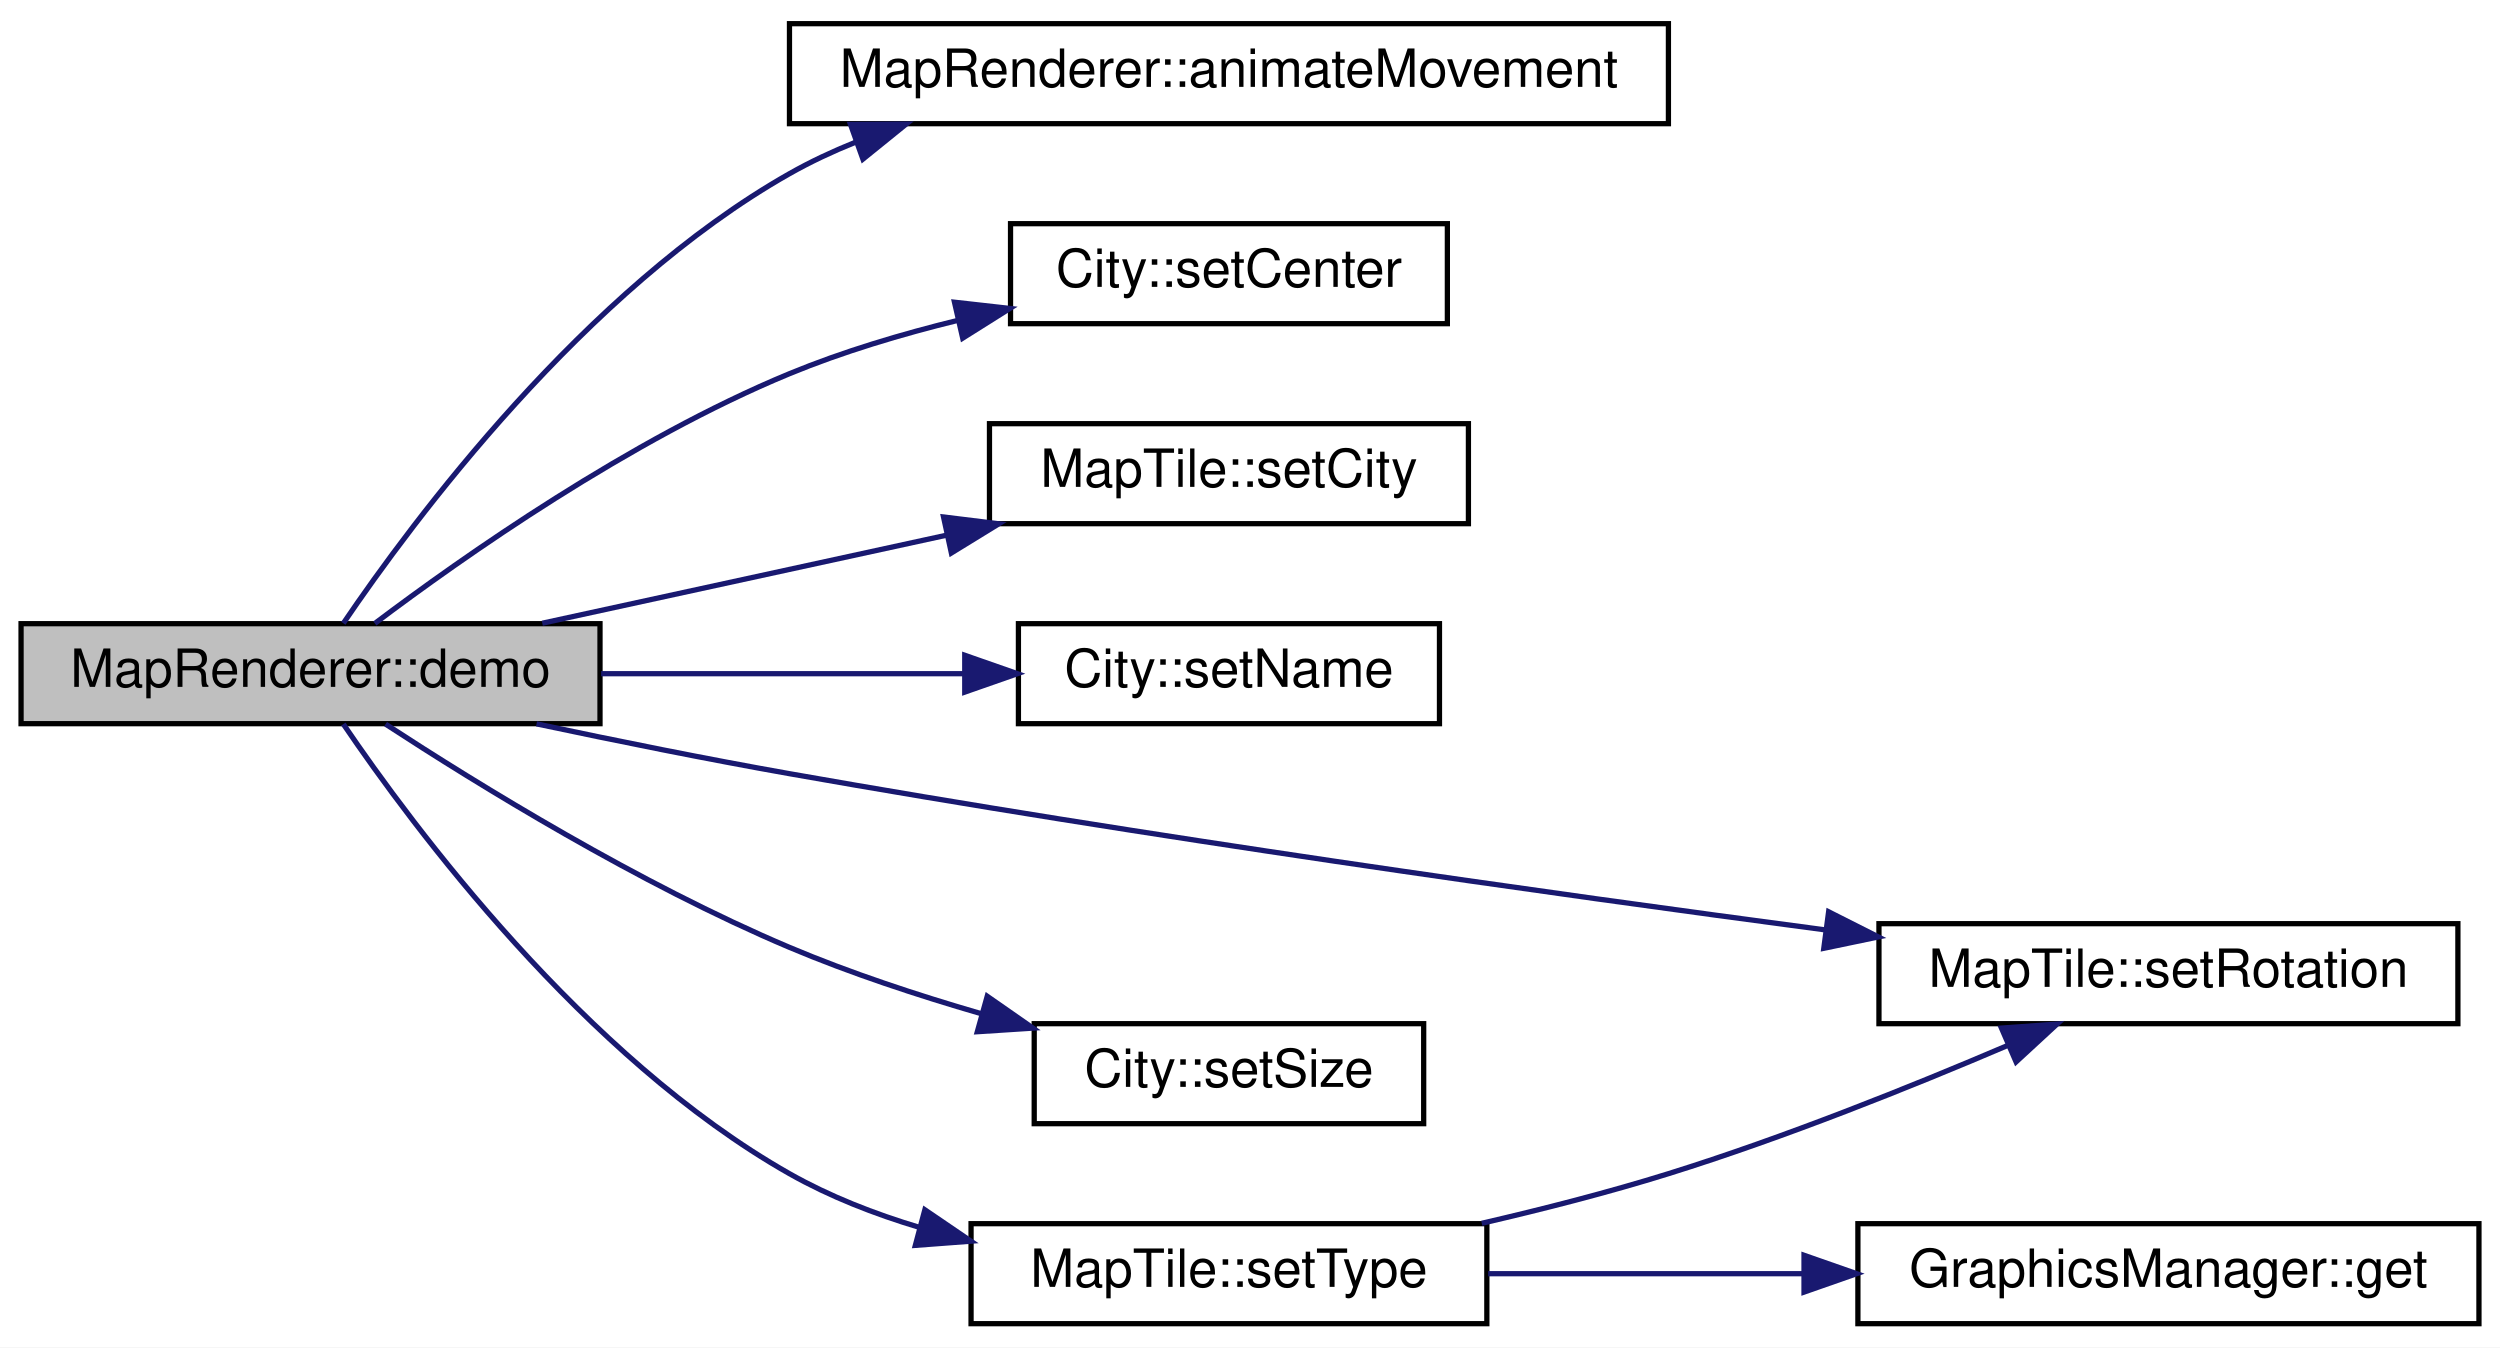
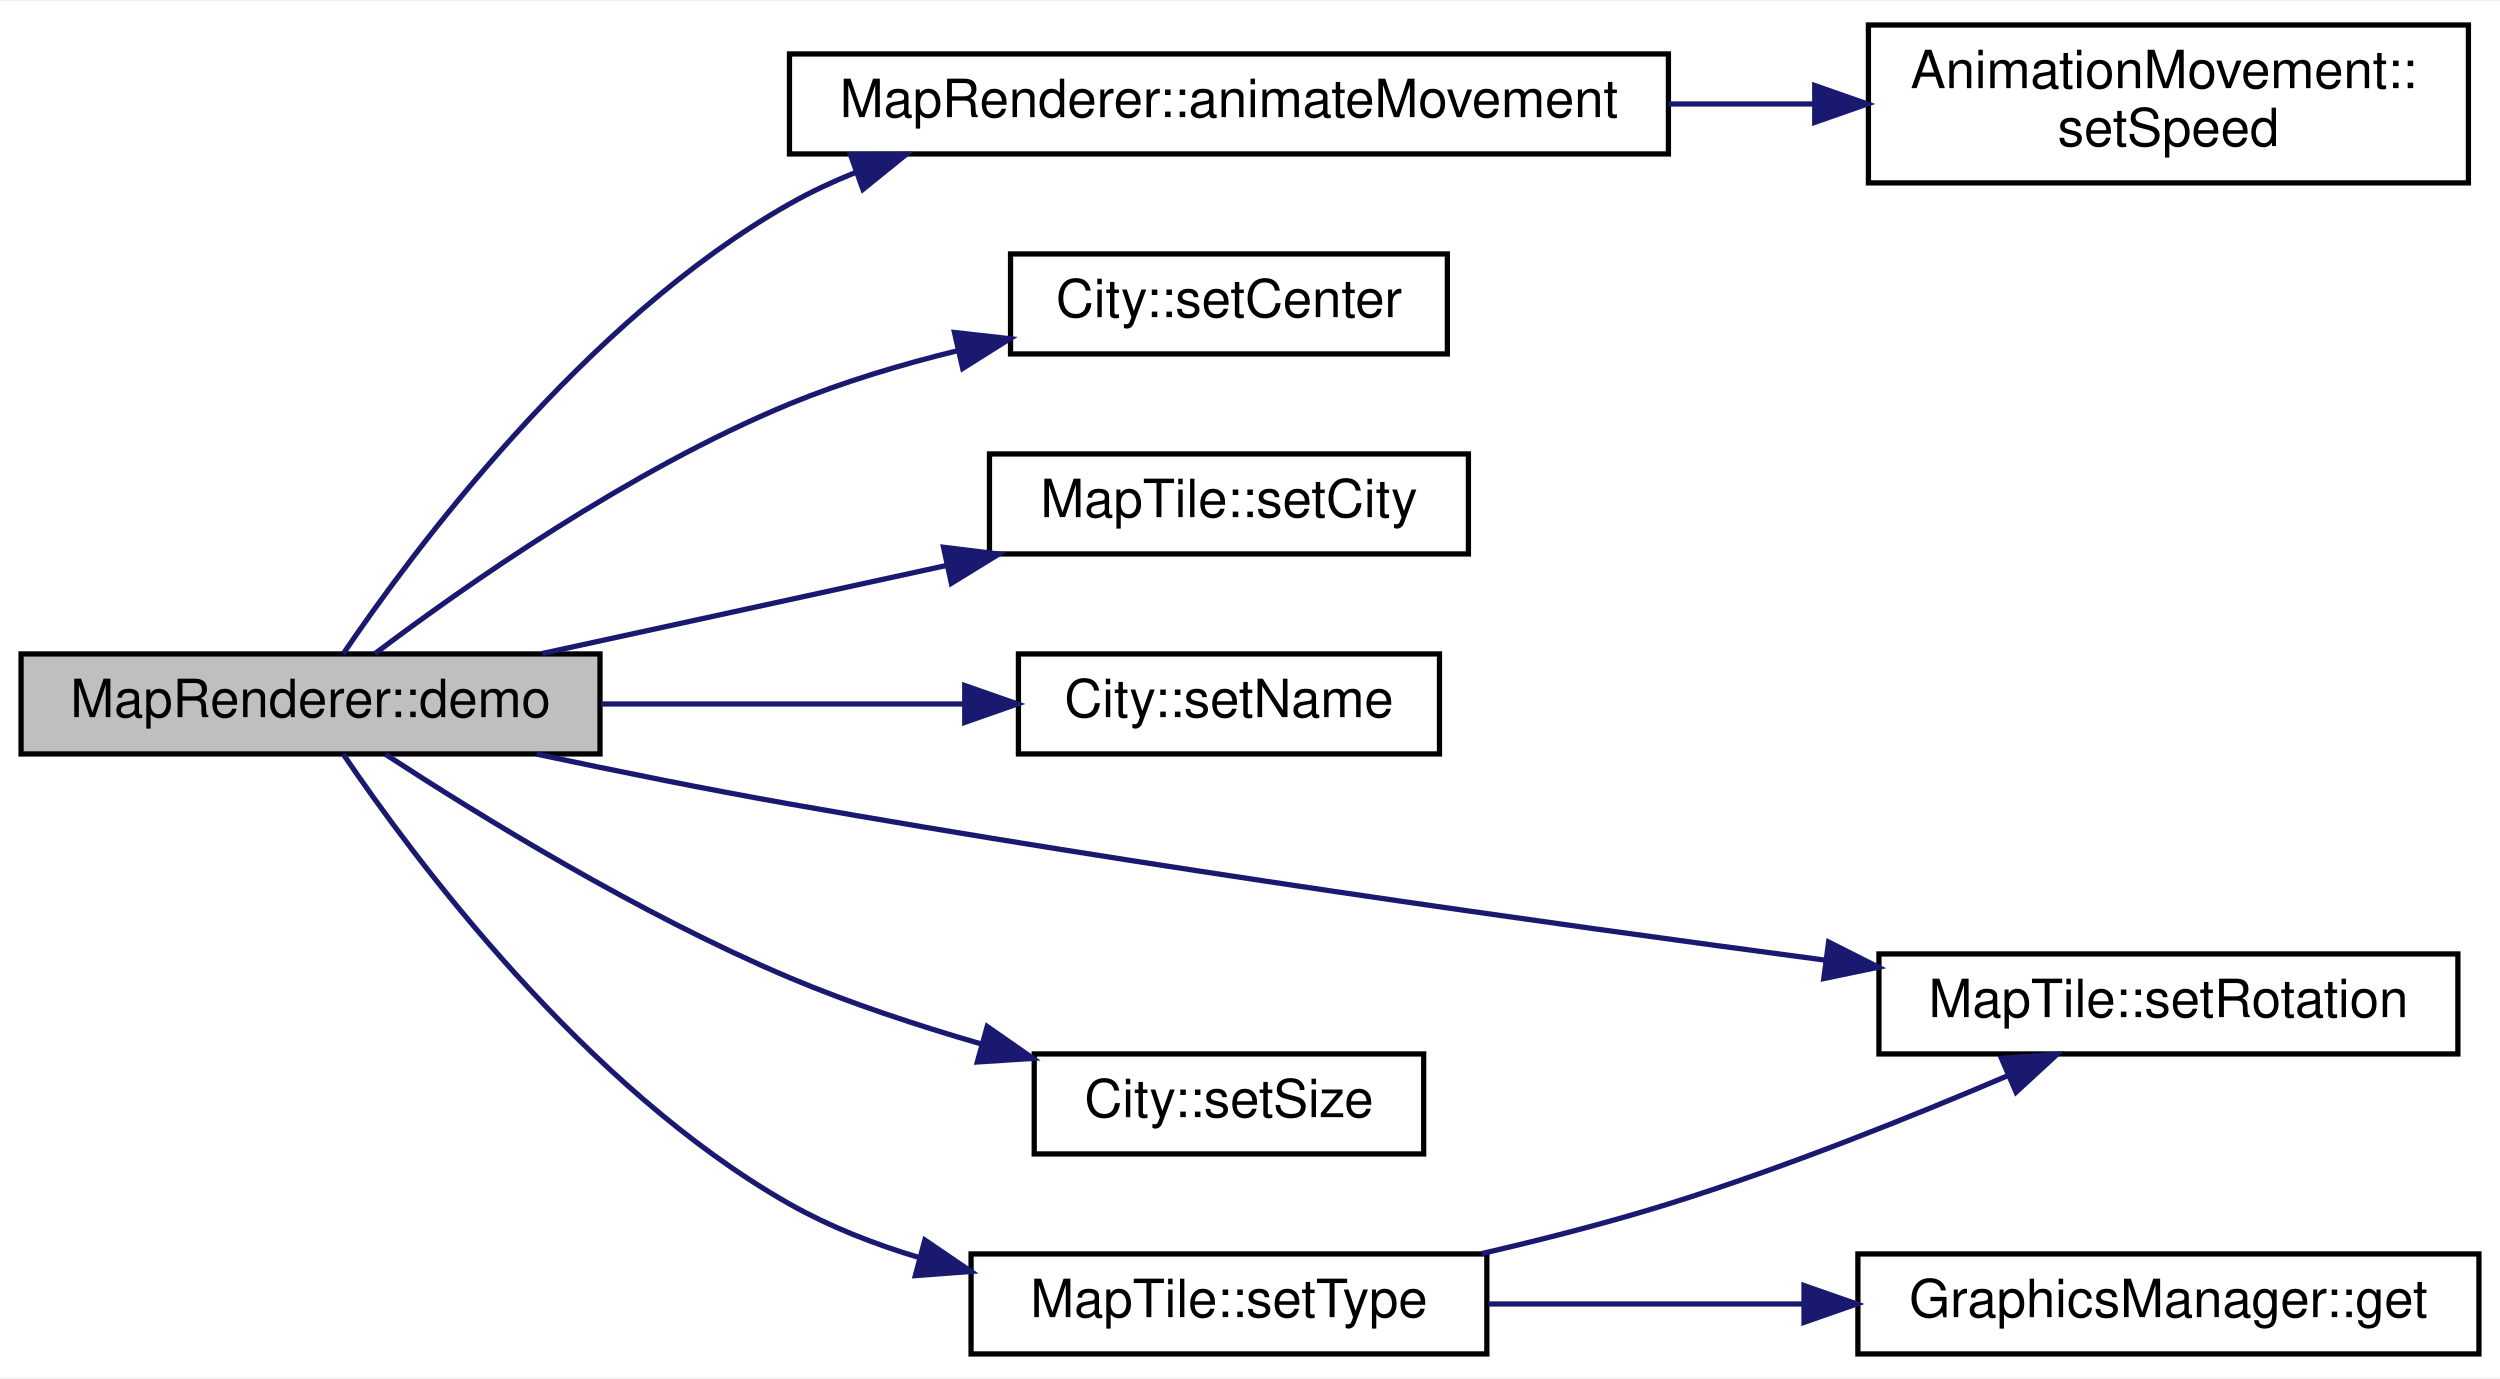
- <svg xmlns="http://www.w3.org/2000/svg" xmlns:xlink="http://www.w3.org/1999/xlink" width="475pt" height="256pt" viewBox="0.00 0.00 475.00 256.00">
-   <g id="graph0" class="graph" transform="scale(1 1) rotate(0) translate(4 252)">
-     <polygon fill="#ffffff" stroke="transparent" points="-4,4 -4,-252 471,-252 471,4 -4,4" />
+ <svg xmlns="http://www.w3.org/2000/svg" xmlns:xlink="http://www.w3.org/1999/xlink" width="475pt" height="262pt" viewBox="0.00 0.00 475.00 261.50">
+   <g id="graph0" class="graph" transform="scale(1 1) rotate(0) translate(4 257.5)">
+     <polygon fill="#ffffff" stroke="transparent" points="-4,4 -4,-257.5 471,-257.5 471,4 -4,4" />
    <g id="node1" class="node">
      <g id="a_node1">
        <a xlink:title="MapRenderer::demo Zeigt eine Demo-Visualisierung.">
          <polygon fill="#bfbfbf" stroke="#000000" points="0,-114.5 0,-133.5 110,-133.5 110,-114.5 0,-114.5" />
          <text text-anchor="middle" x="55" y="-121.5" font-family="Helvetica,sans-Serif" font-size="10.00" fill="#000000">MapRenderer::demo</text>
        </a>
      </g>
    </g>
    <g id="node2" class="node">
      <g id="a_node2">
-         <a xlink:href="classMapRenderer.html#aa798710f4ea856a9ccc8d789e7c27795" target="_top" xlink:title=" ">
+         <a xlink:href="classMapRenderer.html#a919be325b2604b720ed0fa2eb5676592" target="_top" xlink:title=" ">
          <polygon fill="#ffffff" stroke="#000000" points="146,-228.5 146,-247.5 313,-247.5 313,-228.5 146,-228.5" />
          <text text-anchor="middle" x="229.5" y="-235.5" font-family="Helvetica,sans-Serif" font-size="10.00" fill="#000000">MapRenderer::animateMovement</text>
        </a>
      </g>
    </g>
    <g id="edge1" class="edge">
      <path fill="none" stroke="#191970" d="M61.234,-133.574C74.399,-152.972 107.049,-196.94 146,-219 149.964,-221.245 154.175,-223.225 158.517,-224.97" />
      <polygon fill="#191970" stroke="#191970" points="157.594,-228.357 168.189,-228.431 159.952,-221.767 157.594,-228.357" />
    </g>
-     <g id="node3" class="node">
-       <g id="a_node3">
+     <g id="node4" class="node">
+       <g id="a_node4">
        <a xlink:href="classCity.html#aa386d95c7f928b239bc4973ce816106d" target="_top" xlink:title="City::setCenter Setzt den Mittelpunkt der Stadt.">
          <polygon fill="#ffffff" stroke="#000000" points="188,-190.5 188,-209.5 271,-209.5 271,-190.5 188,-190.5" />
          <text text-anchor="middle" x="229.5" y="-197.5" font-family="Helvetica,sans-Serif" font-size="10.00" fill="#000000">City::setCenter</text>
        </a>
      </g>
    </g>
-     <g id="edge2" class="edge">
+     <g id="edge3" class="edge">
      <path fill="none" stroke="#191970" d="M67.222,-133.551C84.035,-146.231 115.675,-168.476 146,-181 156.1,-185.171 167.283,-188.513 178.095,-191.159" />
      <polygon fill="#191970" stroke="#191970" points="177.35,-194.579 187.879,-193.396 178.911,-187.755 177.35,-194.579" />
    </g>
-     <g id="node4" class="node">
-       <g id="a_node4">
+     <g id="node5" class="node">
+       <g id="a_node5">
        <a xlink:href="classMapTile.html#a95eefbf7247ae6adef4aaee0a35eaa4f" target="_top" xlink:title="MapTile::setCity.">
          <polygon fill="#ffffff" stroke="#000000" points="184,-152.5 184,-171.5 275,-171.5 275,-152.5 184,-152.5" />
          <text text-anchor="middle" x="229.5" y="-159.5" font-family="Helvetica,sans-Serif" font-size="10.00" fill="#000000">MapTile::setCity</text>
        </a>
      </g>
    </g>
-     <g id="edge3" class="edge">
+     <g id="edge4" class="edge">
      <path fill="none" stroke="#191970" d="M99.034,-133.589C122.372,-138.671 151.23,-144.955 175.866,-150.32" />
      <polygon fill="#191970" stroke="#191970" points="175.267,-153.772 185.783,-152.48 176.757,-146.932 175.267,-153.772" />
    </g>
-     <g id="node5" class="node">
-       <g id="a_node5">
+     <g id="node6" class="node">
+       <g id="a_node6">
        <a xlink:href="classCity.html#a198b26b45e0b52f27a18b3631db5070c" target="_top" xlink:title="City::setName Setzt den Namen der Stadt.">
          <polygon fill="#ffffff" stroke="#000000" points="189.5,-114.5 189.5,-133.5 269.5,-133.5 269.5,-114.5 189.5,-114.5" />
          <text text-anchor="middle" x="229.5" y="-121.5" font-family="Helvetica,sans-Serif" font-size="10.00" fill="#000000">City::setName</text>
        </a>
      </g>
    </g>
-     <g id="edge4" class="edge">
+     <g id="edge5" class="edge">
      <path fill="none" stroke="#191970" d="M110.213,-124C132.266,-124 157.489,-124 179.045,-124" />
      <polygon fill="#191970" stroke="#191970" points="179.302,-127.5 189.302,-124 179.302,-120.5 179.302,-127.5" />
    </g>
-     <g id="node6" class="node">
-       <g id="a_node6">
+     <g id="node7" class="node">
+       <g id="a_node7">
        <a xlink:href="classMapTile.html#a57b8310cfe045dc6a8e0c3c25fe9fc52" target="_top" xlink:title="MapTile::setRotation Hilfsfunktion zur Rotation im Quadrat.">
          <polygon fill="#ffffff" stroke="#000000" points="353,-57.5 353,-76.5 463,-76.5 463,-57.5 353,-57.5" />
          <text text-anchor="middle" x="408" y="-64.5" font-family="Helvetica,sans-Serif" font-size="10.00" fill="#000000">MapTile::setRotation</text>
        </a>
      </g>
    </g>
-     <g id="edge5" class="edge">
+     <g id="edge6" class="edge">
      <path fill="none" stroke="#191970" d="M97.945,-114.465C113.092,-111.252 130.266,-107.781 146,-105 212.863,-93.183 289.805,-82.35 342.927,-75.301" />
      <polygon fill="#191970" stroke="#191970" points="343.436,-78.764 352.892,-73.986 342.52,-71.824 343.436,-78.764" />
    </g>
-     <g id="node7" class="node">
-       <g id="a_node7">
+     <g id="node8" class="node">
+       <g id="a_node8">
        <a xlink:href="classCity.html#ac4ff08b2faa48f34b8ffbff37f4b0621" target="_top" xlink:title="City::setSize Gibt die Größe der Stadt zurück (Anzahl der Gebäude)">
          <polygon fill="#ffffff" stroke="#000000" points="192.5,-38.5 192.5,-57.5 266.5,-57.5 266.5,-38.5 192.5,-38.5" />
          <text text-anchor="middle" x="229.5" y="-45.5" font-family="Helvetica,sans-Serif" font-size="10.00" fill="#000000">City::setSize</text>
        </a>
      </g>
    </g>
-     <g id="edge6" class="edge">
+     <g id="edge7" class="edge">
      <path fill="none" stroke="#191970" d="M69.261,-114.411C86.724,-103.015 117.503,-84.032 146,-72 157.507,-67.141 170.307,-62.915 182.36,-59.42" />
      <polygon fill="#191970" stroke="#191970" points="183.571,-62.715 192.263,-56.658 181.69,-55.973 183.571,-62.715" />
    </g>
-     <g id="node8" class="node">
-       <g id="a_node8">
+     <g id="node9" class="node">
+       <g id="a_node9">
        <a xlink:href="classMapTile.html#a6f6c6e03095e0f1ed503dd30f499793c" target="_top" xlink:title="MapTile::setType Setzt den Typ der Kachel.">
          <polygon fill="#ffffff" stroke="#000000" points="180.5,-.5 180.5,-19.5 278.5,-19.5 278.5,-.5 180.5,-.5" />
          <text text-anchor="middle" x="229.5" y="-7.5" font-family="Helvetica,sans-Serif" font-size="10.00" fill="#000000">MapTile::setType</text>
        </a>
      </g>
    </g>
-     <g id="edge7" class="edge">
+     <g id="edge8" class="edge">
      <path fill="none" stroke="#191970" d="M61.234,-114.426C74.399,-95.028 107.049,-51.06 146,-29 153.613,-24.688 162.139,-21.355 170.755,-18.778" />
      <polygon fill="#191970" stroke="#191970" points="171.722,-22.142 180.478,-16.177 169.913,-15.38 171.722,-22.142" />
    </g>
-     <g id="edge9" class="edge">
+     <g id="node3" class="node">
+       <g id="a_node3">
+         <a xlink:href="classAnimationMovement.html#abee6a37d2f482a521120d528c2bc84dc" target="_top" xlink:title="AnimationMovement::setSpeed Setzt die Geschwindigkeit der Animation.">
+           <polygon fill="#ffffff" stroke="#000000" points="351,-223 351,-253 465,-253 465,-223 351,-223" />
+           <text text-anchor="start" x="359" y="-241" font-family="Helvetica,sans-Serif" font-size="10.00" fill="#000000">AnimationMovement::</text>
+           <text text-anchor="middle" x="408" y="-230" font-family="Helvetica,sans-Serif" font-size="10.00" fill="#000000">setSpeed</text>
+         </a>
+       </g>
+     </g>
+     <g id="edge2" class="edge">
+       <path fill="none" stroke="#191970" d="M313.001,-238C322.296,-238 331.675,-238 340.732,-238" />
+       <polygon fill="#191970" stroke="#191970" points="340.799,-241.5 350.799,-238 340.799,-234.5 340.799,-241.5" />
+     </g>
+     <g id="edge10" class="edge">
      <path fill="none" stroke="#191970" d="M277.533,-19.575C289.233,-22.279 301.645,-25.461 313,-29 334.994,-35.855 359.086,-45.517 377.504,-53.383" />
      <polygon fill="#191970" stroke="#191970" points="376.273,-56.663 386.84,-57.423 379.053,-50.239 376.273,-56.663" />
    </g>
-     <g id="node9" class="node">
-       <g id="a_node9">
+     <g id="node10" class="node">
+       <g id="a_node10">
        <a xlink:href="classGraphicsManager.html#aa094318dfcf4d0d399296b323dd670c6" target="_top" xlink:title="GraphicsManager::get Liefert eine Grafik mit einem bestimmten Namen.">
          <polygon fill="#ffffff" stroke="#000000" points="349,-.5 349,-19.5 467,-19.5 467,-.5 349,-.5" />
          <text text-anchor="middle" x="408" y="-7.5" font-family="Helvetica,sans-Serif" font-size="10.00" fill="#000000">GraphicsManager::get</text>
        </a>
      </g>
    </g>
-     <g id="edge8" class="edge">
+     <g id="edge9" class="edge">
      <path fill="none" stroke="#191970" d="M278.748,-10C297.287,-10 318.729,-10 338.754,-10" />
      <polygon fill="#191970" stroke="#191970" points="338.762,-13.5 348.762,-10 338.762,-6.5 338.762,-13.5" />
    </g>
  </g>
</svg>
